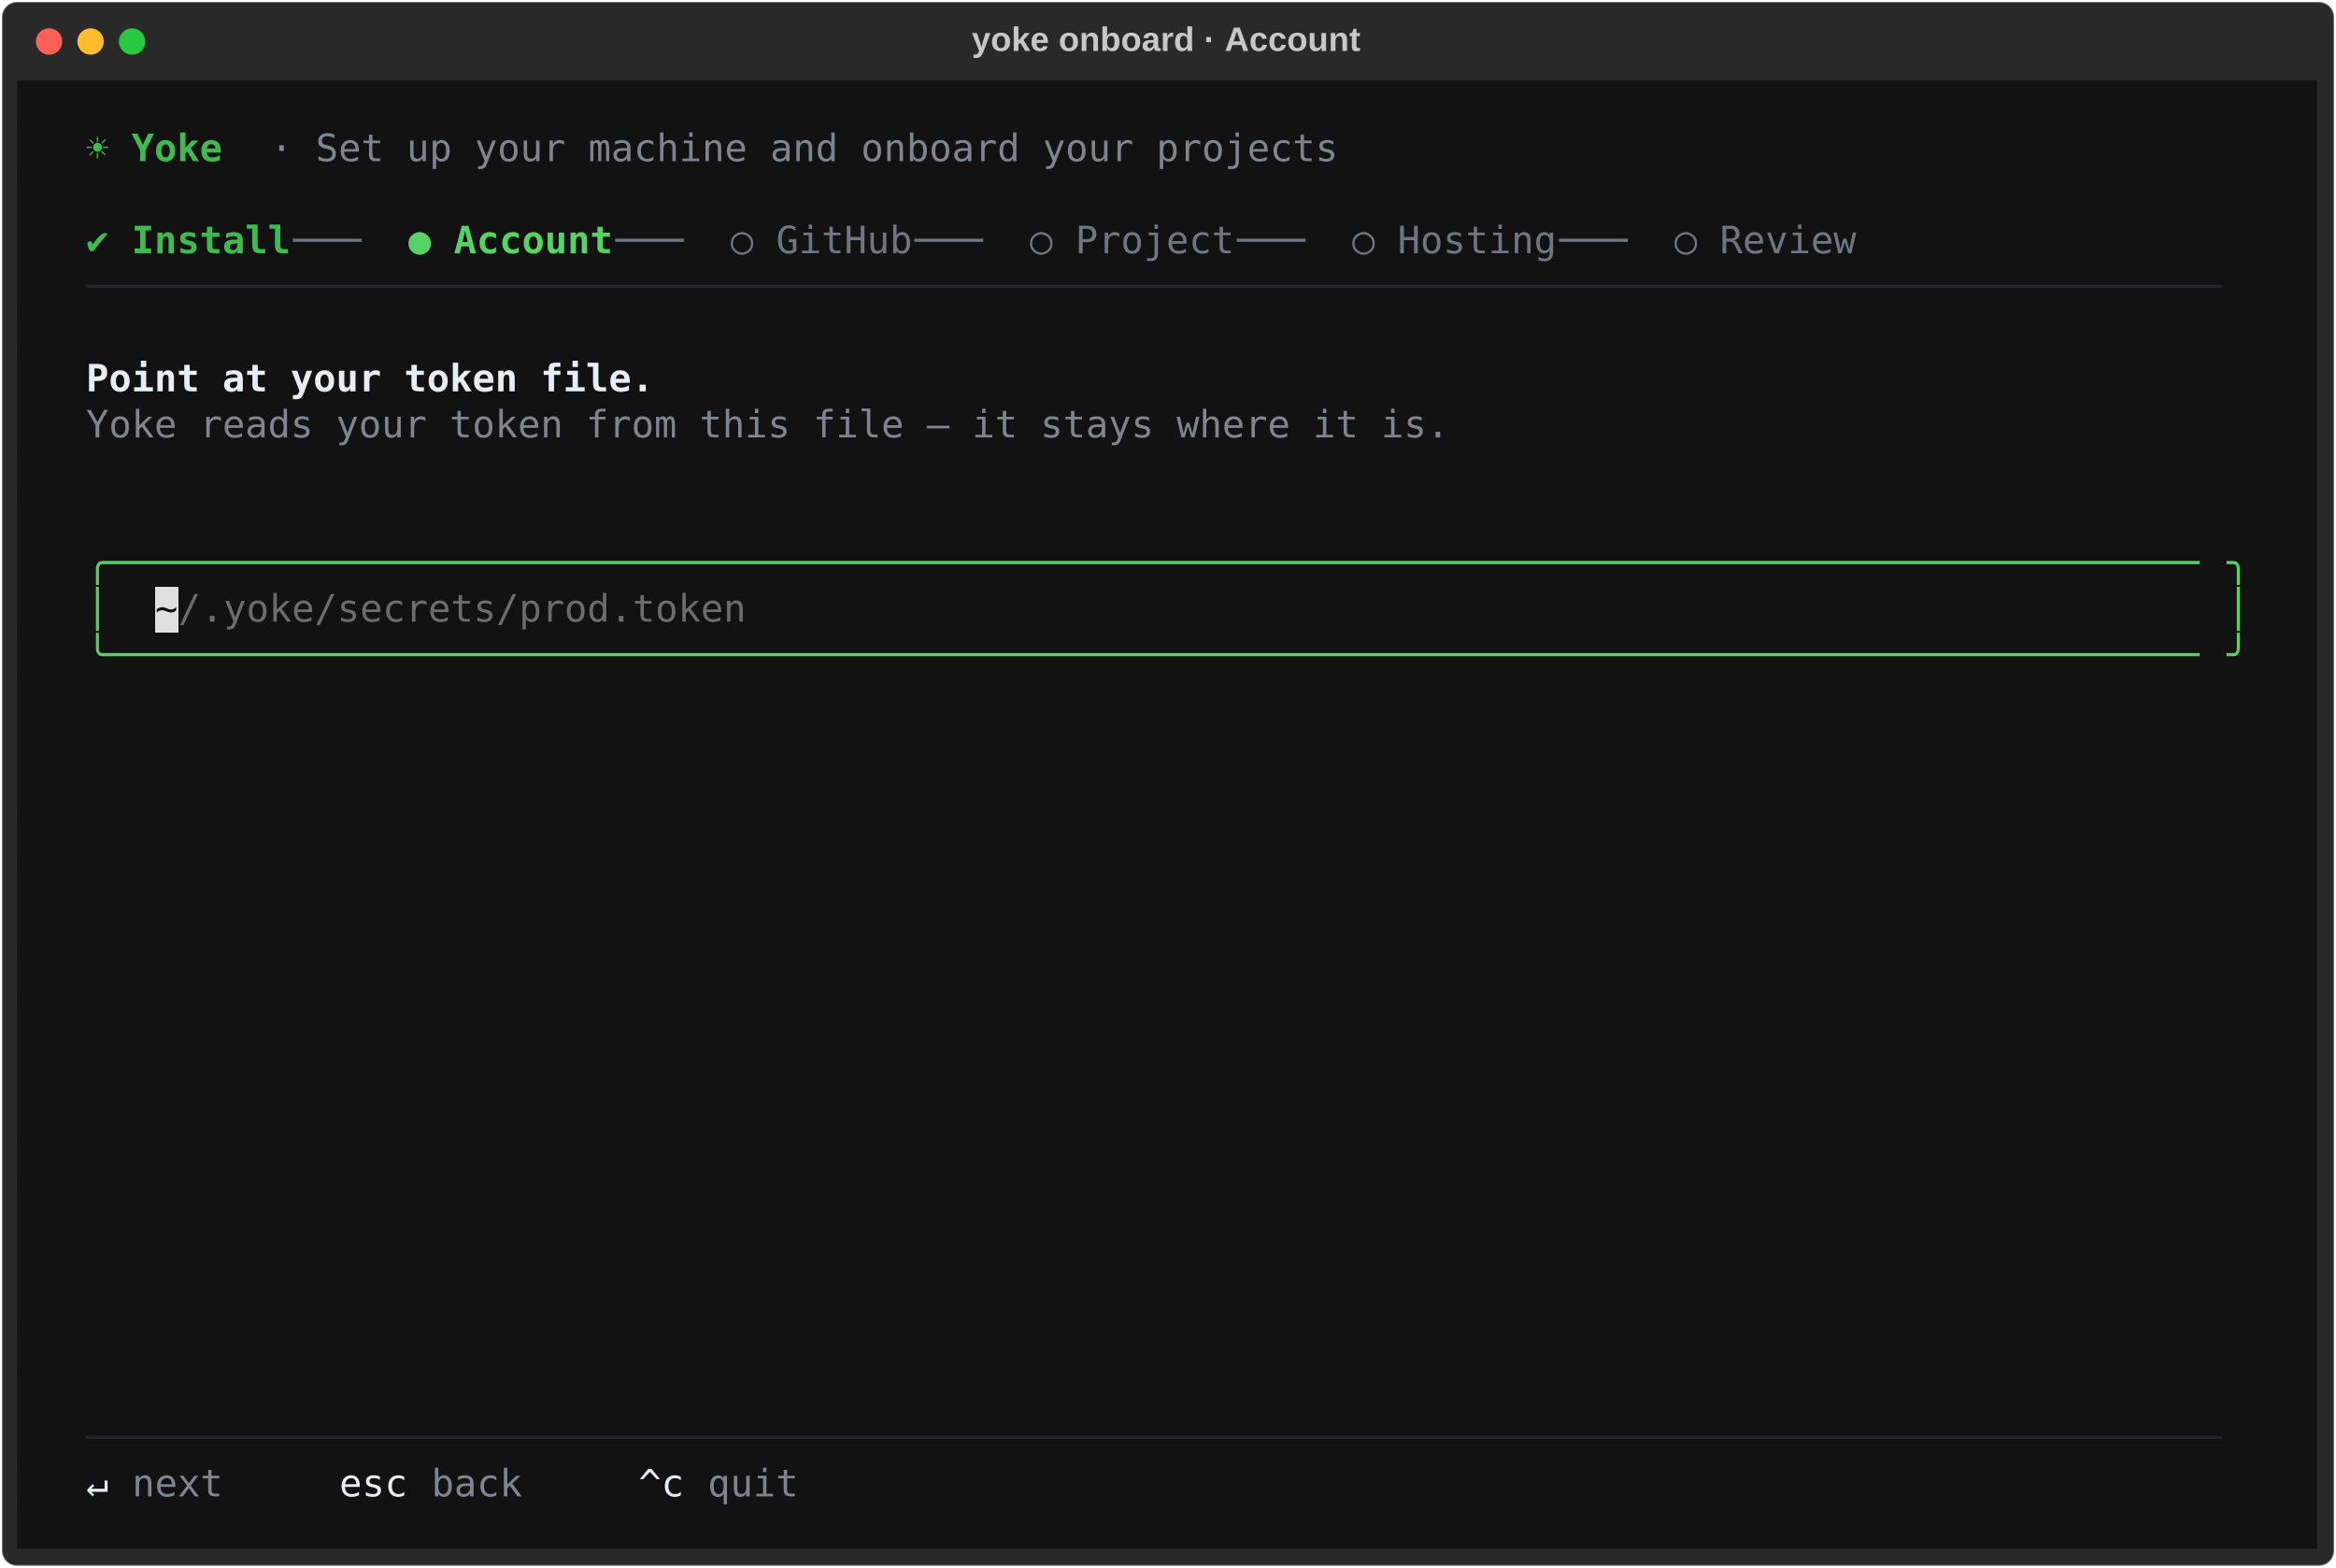
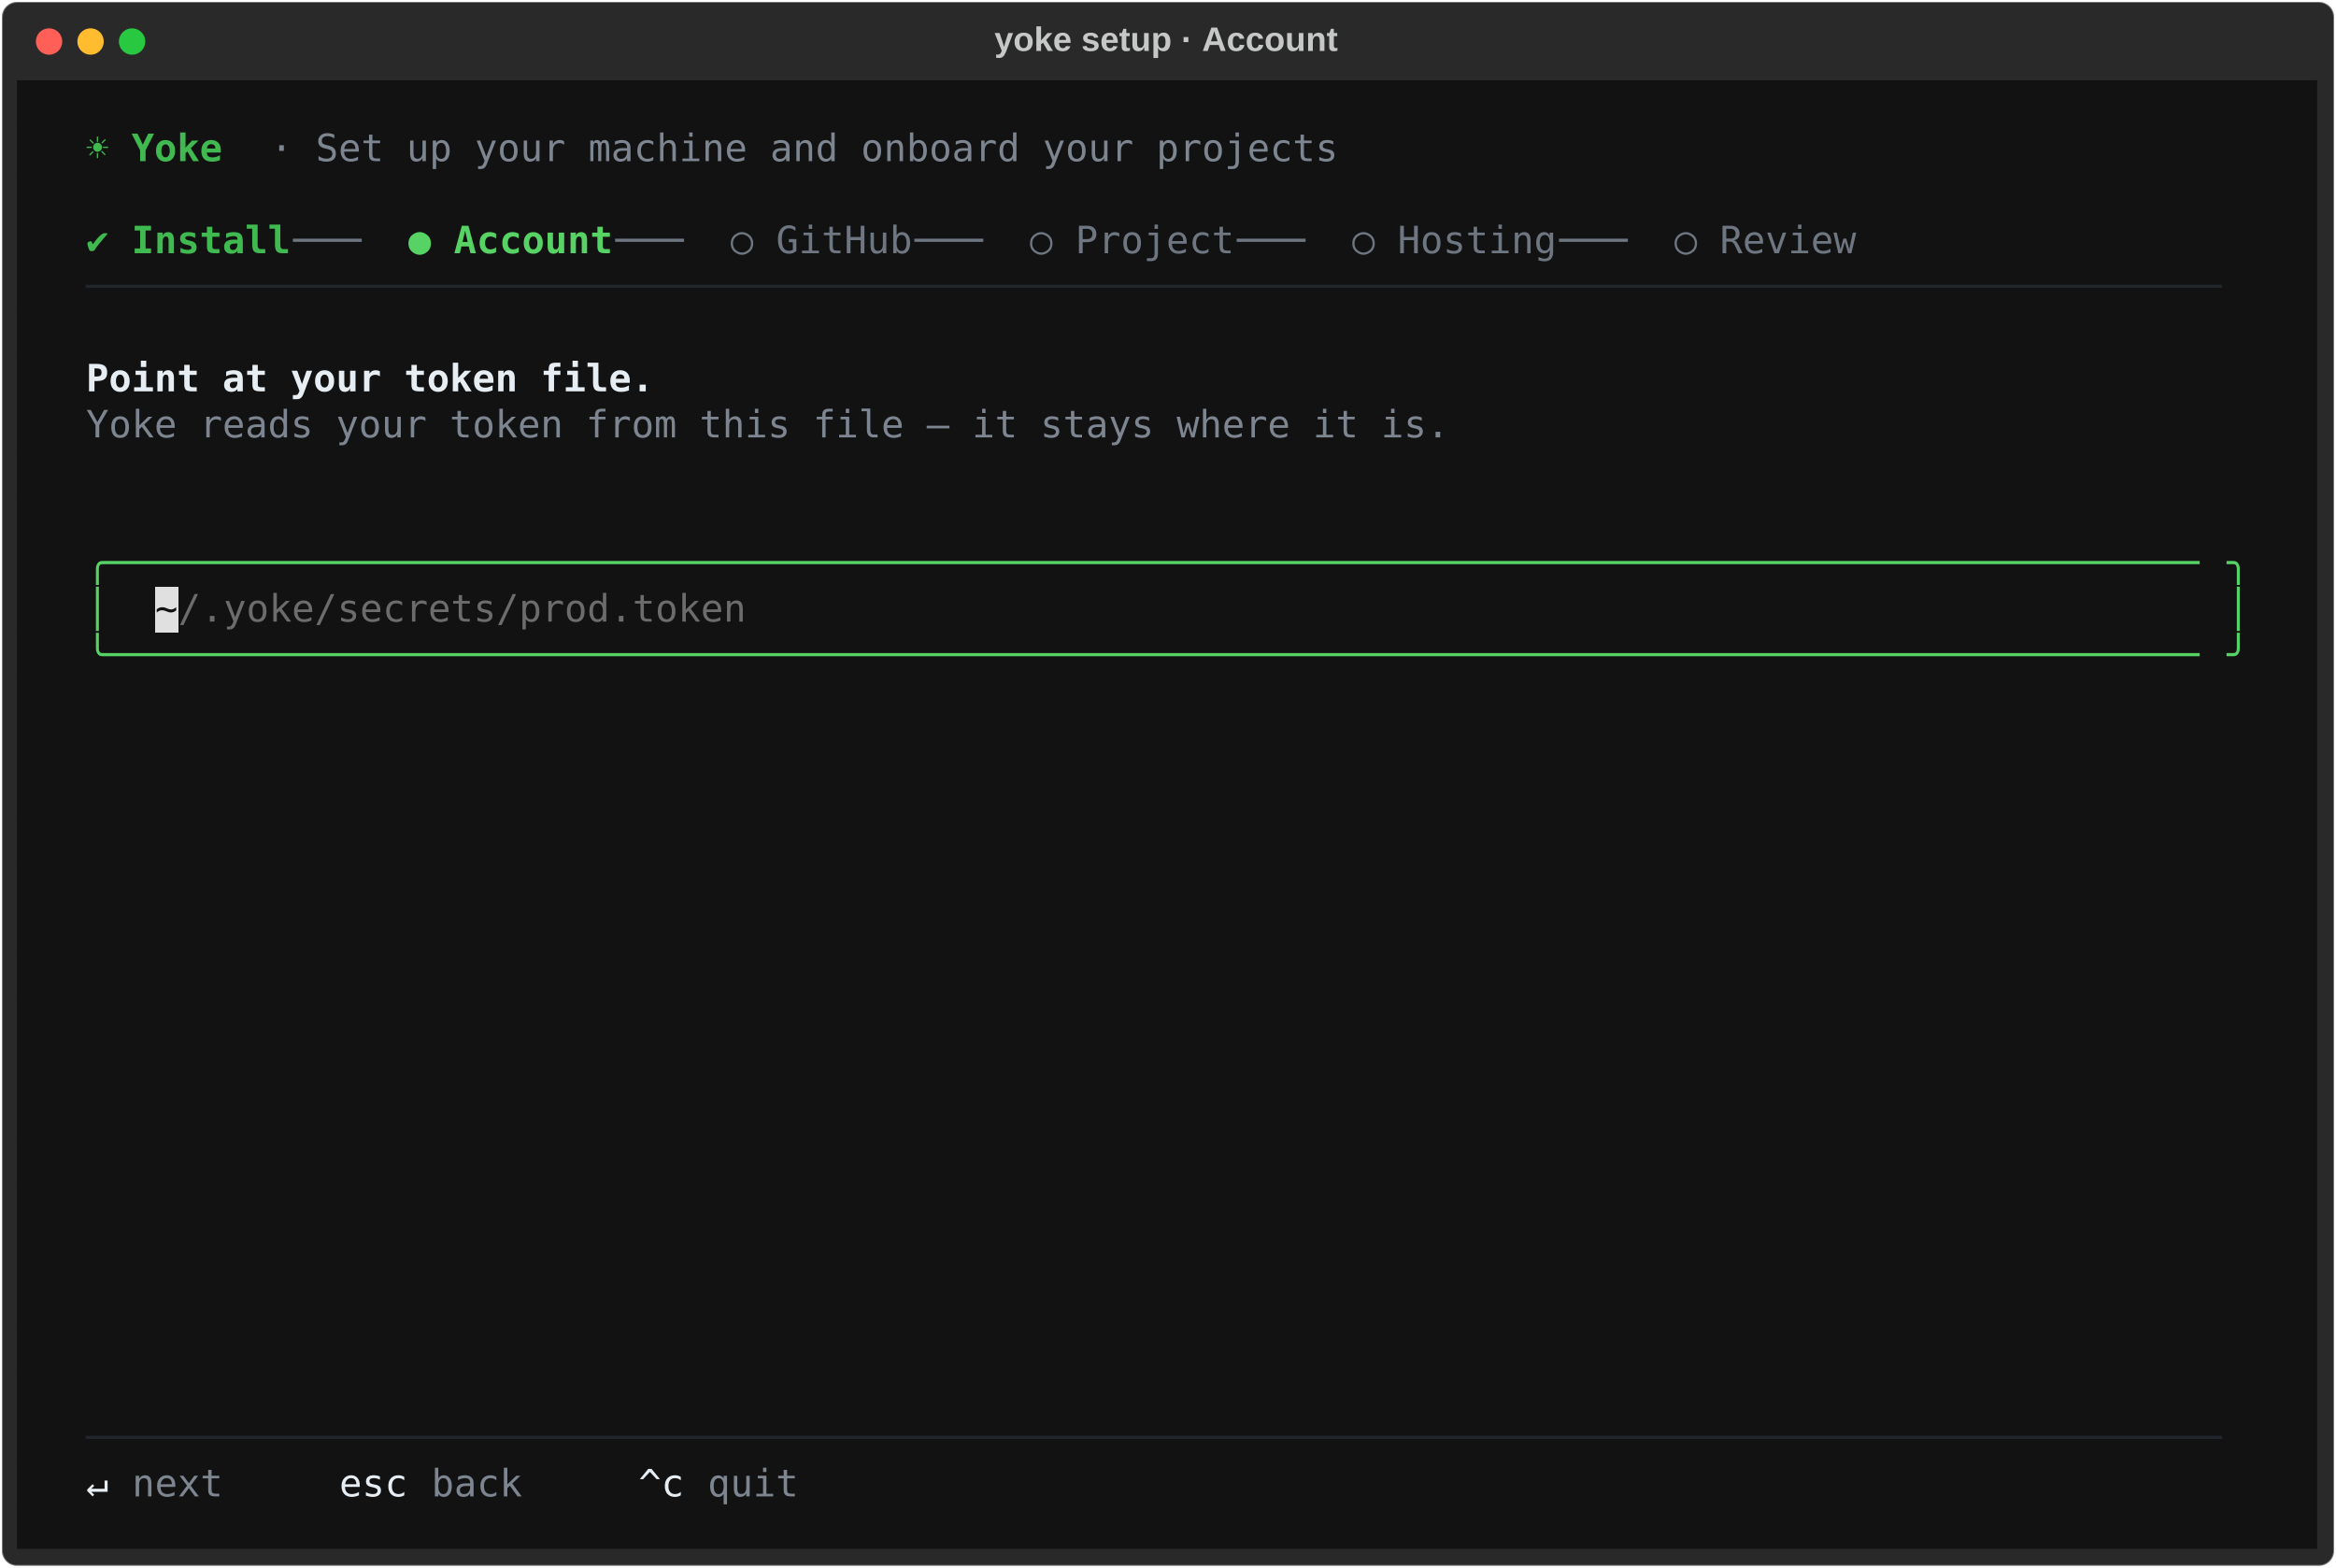
<svg xmlns="http://www.w3.org/2000/svg" class="rich-terminal" viewBox="0 0 1238 830.8">
  <style>

    @font-face {
        font-family: "Fira Code";
        src: local("FiraCode-Regular"),
                url("https://cdnjs.cloudflare.com/ajax/libs/firacode/{{VERSION}}/woff2/FiraCode-Regular.woff2") format("woff2"),
                url("https://cdnjs.cloudflare.com/ajax/libs/firacode/{{VERSION}}/woff/FiraCode-Regular.woff") format("woff");
        font-style: normal;
        font-weight: 400;
    }
    @font-face {
        font-family: "Fira Code";
        src: local("FiraCode-Bold"),
                url("https://cdnjs.cloudflare.com/ajax/libs/firacode/{{VERSION}}/woff2/FiraCode-Bold.woff2") format("woff2"),
                url("https://cdnjs.cloudflare.com/ajax/libs/firacode/{{VERSION}}/woff/FiraCode-Bold.woff") format("woff");
        font-style: bold;
        font-weight: 700;
    }

    .terminal-YOKE-matrix {
        font-family: Fira Code, monospace;
        font-size: 20px;
        line-height: 24.4px;
        font-variant-east-asian: full-width;
    }

    .terminal-YOKE-title {
        font-size: 18px;
        font-weight: bold;
        font-family: arial;
    }

.terminal-YOKE-r2 { fill: #3fb950;font-weight: bold }
.terminal-YOKE-r3 { fill: #e6edf3 }
.terminal-YOKE-r4 { fill: #7d8590 }
.terminal-YOKE-r5 { fill: #6e7681 }
.terminal-YOKE-r6 { fill: #56d364;font-weight: bold }
.terminal-YOKE-r7 { fill: #21262d }
.terminal-YOKE-r8 { fill: #e6edf3;font-weight: bold }
.terminal-YOKE-r9 { fill: #56d364 }
.terminal-YOKE-r10 { fill: #121212 }
.terminal-YOKE-r11 { fill: #6c6c6c }
    </style>
  <defs>
    <clipPath id="terminal-YOKE-clip-terminal">
      <rect x="0" y="0" width="1219.0" height="779.8" />
    </clipPath>
    <clipPath id="terminal-YOKE-line-0">
      <rect x="0" y="1.5" width="1220" height="24.65" />
    </clipPath>
    <clipPath id="terminal-YOKE-line-1">
      <rect x="0" y="25.9" width="1220" height="24.65" />
    </clipPath>
    <clipPath id="terminal-YOKE-line-2">
      <rect x="0" y="50.3" width="1220" height="24.65" />
    </clipPath>
    <clipPath id="terminal-YOKE-line-3">
      <rect x="0" y="74.7" width="1220" height="24.65" />
    </clipPath>
    <clipPath id="terminal-YOKE-line-4">
      <rect x="0" y="99.1" width="1220" height="24.65" />
    </clipPath>
    <clipPath id="terminal-YOKE-line-5">
      <rect x="0" y="123.5" width="1220" height="24.65" />
    </clipPath>
    <clipPath id="terminal-YOKE-line-6">
      <rect x="0" y="147.9" width="1220" height="24.65" />
    </clipPath>
    <clipPath id="terminal-YOKE-line-7">
      <rect x="0" y="172.3" width="1220" height="24.65" />
    </clipPath>
    <clipPath id="terminal-YOKE-line-8">
      <rect x="0" y="196.7" width="1220" height="24.65" />
    </clipPath>
    <clipPath id="terminal-YOKE-line-9">
      <rect x="0" y="221.1" width="1220" height="24.65" />
    </clipPath>
    <clipPath id="terminal-YOKE-line-10">
      <rect x="0" y="245.5" width="1220" height="24.65" />
    </clipPath>
    <clipPath id="terminal-YOKE-line-11">
      <rect x="0" y="269.9" width="1220" height="24.65" />
    </clipPath>
    <clipPath id="terminal-YOKE-line-12">
      <rect x="0" y="294.3" width="1220" height="24.65" />
    </clipPath>
    <clipPath id="terminal-YOKE-line-13">
      <rect x="0" y="318.7" width="1220" height="24.65" />
    </clipPath>
    <clipPath id="terminal-YOKE-line-14">
      <rect x="0" y="343.1" width="1220" height="24.65" />
    </clipPath>
    <clipPath id="terminal-YOKE-line-15">
      <rect x="0" y="367.5" width="1220" height="24.65" />
    </clipPath>
    <clipPath id="terminal-YOKE-line-16">
      <rect x="0" y="391.9" width="1220" height="24.65" />
    </clipPath>
    <clipPath id="terminal-YOKE-line-17">
      <rect x="0" y="416.3" width="1220" height="24.65" />
    </clipPath>
    <clipPath id="terminal-YOKE-line-18">
      <rect x="0" y="440.7" width="1220" height="24.65" />
    </clipPath>
    <clipPath id="terminal-YOKE-line-19">
      <rect x="0" y="465.1" width="1220" height="24.65" />
    </clipPath>
    <clipPath id="terminal-YOKE-line-20">
      <rect x="0" y="489.5" width="1220" height="24.65" />
    </clipPath>
    <clipPath id="terminal-YOKE-line-21">
      <rect x="0" y="513.9" width="1220" height="24.65" />
    </clipPath>
    <clipPath id="terminal-YOKE-line-22">
      <rect x="0" y="538.3" width="1220" height="24.65" />
    </clipPath>
    <clipPath id="terminal-YOKE-line-23">
      <rect x="0" y="562.7" width="1220" height="24.65" />
    </clipPath>
    <clipPath id="terminal-YOKE-line-24">
      <rect x="0" y="587.1" width="1220" height="24.65" />
    </clipPath>
    <clipPath id="terminal-YOKE-line-25">
      <rect x="0" y="611.5" width="1220" height="24.65" />
    </clipPath>
    <clipPath id="terminal-YOKE-line-26">
      <rect x="0" y="635.9" width="1220" height="24.65" />
    </clipPath>
    <clipPath id="terminal-YOKE-line-27">
      <rect x="0" y="660.3" width="1220" height="24.65" />
    </clipPath>
    <clipPath id="terminal-YOKE-line-28">
      <rect x="0" y="684.7" width="1220" height="24.65" />
    </clipPath>
    <clipPath id="terminal-YOKE-line-29">
      <rect x="0" y="709.1" width="1220" height="24.65" />
    </clipPath>
    <clipPath id="terminal-YOKE-line-30">
      <rect x="0" y="733.5" width="1220" height="24.65" />
    </clipPath>
  </defs>
  <rect fill="#292929" stroke="rgba(255,255,255,0.35)" stroke-width="1" x="1" y="1" width="1236" height="828.8" rx="8" />
-   <text class="terminal-YOKE-title" fill="#c5c8c6" text-anchor="middle" x="618" y="27">yoke onboard · Account</text>
+   <text class="terminal-YOKE-title" fill="#c5c8c6" text-anchor="middle" x="618" y="27">yoke setup · Account</text>
  <g transform="translate(26,22)">
    <circle cx="0" cy="0" r="7" fill="#ff5f57" />
    <circle cx="22" cy="0" r="7" fill="#febc2e" />
    <circle cx="44" cy="0" r="7" fill="#28c840" />
  </g>
  <g transform="translate(9, 41)" clip-path="url(#terminal-YOKE-clip-terminal)">
    <rect fill="#121212" x="0" y="1.5" width="1220" height="24.65" shape-rendering="crispEdges" />
    <rect fill="#121212" x="0" y="25.9" width="36.6" height="24.65" shape-rendering="crispEdges" />
    <rect fill="#121212" x="36.6" y="25.9" width="73.2" height="24.65" shape-rendering="crispEdges" />
    <rect fill="#121212" x="109.8" y="25.9" width="24.4" height="24.65" shape-rendering="crispEdges" />
    <rect fill="#121212" x="134.2" y="25.9" width="573.4" height="24.65" shape-rendering="crispEdges" />
    <rect fill="#121212" x="707.6" y="25.9" width="512.4" height="24.65" shape-rendering="crispEdges" />
    <rect fill="#121212" x="0" y="50.3" width="1220" height="24.65" shape-rendering="crispEdges" />
    <rect fill="#121212" x="0" y="74.7" width="36.6" height="24.65" shape-rendering="crispEdges" />
    <rect fill="#121212" x="36.6" y="74.7" width="109.8" height="24.65" shape-rendering="crispEdges" />
    <rect fill="#121212" x="146.4" y="74.7" width="61" height="24.65" shape-rendering="crispEdges" />
    <rect fill="#121212" x="207.4" y="74.7" width="109.8" height="24.65" shape-rendering="crispEdges" />
    <rect fill="#121212" x="317.2" y="74.7" width="61" height="24.65" shape-rendering="crispEdges" />
    <rect fill="#121212" x="378.2" y="74.7" width="97.6" height="24.65" shape-rendering="crispEdges" />
    <rect fill="#121212" x="475.8" y="74.7" width="61" height="24.65" shape-rendering="crispEdges" />
    <rect fill="#121212" x="536.8" y="74.7" width="109.8" height="24.65" shape-rendering="crispEdges" />
    <rect fill="#121212" x="646.6" y="74.7" width="61" height="24.65" shape-rendering="crispEdges" />
    <rect fill="#121212" x="707.6" y="74.7" width="109.8" height="24.65" shape-rendering="crispEdges" />
    <rect fill="#121212" x="817.4" y="74.7" width="61" height="24.65" shape-rendering="crispEdges" />
    <rect fill="#121212" x="878.4" y="74.7" width="97.6" height="24.65" shape-rendering="crispEdges" />
    <rect fill="#121212" x="976" y="74.7" width="244" height="24.65" shape-rendering="crispEdges" />
    <rect fill="#121212" x="0" y="99.1" width="36.6" height="24.65" shape-rendering="crispEdges" />
    <rect fill="#121212" x="36.6" y="99.1" width="1146.8" height="24.65" shape-rendering="crispEdges" />
    <rect fill="#121212" x="1183.4" y="99.1" width="36.6" height="24.65" shape-rendering="crispEdges" />
    <rect fill="#121212" x="0" y="123.5" width="1220" height="24.65" shape-rendering="crispEdges" />
    <rect fill="#121212" x="0" y="147.9" width="36.6" height="24.65" shape-rendering="crispEdges" />
    <rect fill="#121212" x="36.6" y="147.9" width="305" height="24.65" shape-rendering="crispEdges" />
    <rect fill="#121212" x="341.6" y="147.9" width="878.4" height="24.65" shape-rendering="crispEdges" />
    <rect fill="#121212" x="0" y="172.3" width="36.6" height="24.65" shape-rendering="crispEdges" />
    <rect fill="#121212" x="36.6" y="172.3" width="732" height="24.65" shape-rendering="crispEdges" />
    <rect fill="#121212" x="768.6" y="172.3" width="414.8" height="24.65" shape-rendering="crispEdges" />
    <rect fill="#121212" x="1183.4" y="172.3" width="36.6" height="24.65" shape-rendering="crispEdges" />
    <rect fill="#121212" x="0" y="196.7" width="36.6" height="24.65" shape-rendering="crispEdges" />
    <rect fill="#121212" x="36.6" y="196.7" width="0" height="24.65" shape-rendering="crispEdges" />
    <rect fill="#121212" x="36.6" y="196.7" width="1183.4" height="24.65" shape-rendering="crispEdges" />
    <rect fill="#121212" x="0" y="221.1" width="36.6" height="24.65" shape-rendering="crispEdges" />
    <rect fill="#121212" x="36.6" y="221.1" width="1183.4" height="24.65" shape-rendering="crispEdges" />
    <rect fill="#121212" x="0" y="245.5" width="36.6" height="24.65" shape-rendering="crispEdges" />
    <rect fill="#121212" x="36.6" y="245.5" width="12.2" height="24.65" shape-rendering="crispEdges" />
    <rect fill="#121212" x="48.8" y="245.5" width="1122.4" height="24.65" shape-rendering="crispEdges" />
    <rect fill="#121212" x="1171.2" y="245.5" width="12.2" height="24.65" shape-rendering="crispEdges" />
    <rect fill="#121212" x="1183.4" y="245.5" width="36.6" height="24.65" shape-rendering="crispEdges" />
    <rect fill="#121212" x="0" y="269.9" width="36.6" height="24.65" shape-rendering="crispEdges" />
    <rect fill="#121212" x="36.6" y="269.9" width="12.2" height="24.65" shape-rendering="crispEdges" />
    <rect fill="#121212" x="48.8" y="269.9" width="24.4" height="24.65" shape-rendering="crispEdges" />
    <rect fill="#e0e0e0" x="73.2" y="269.9" width="12.2" height="24.65" shape-rendering="crispEdges" />
    <rect fill="#121212" x="85.4" y="269.9" width="305" height="24.65" shape-rendering="crispEdges" />
    <rect fill="#121212" x="390.4" y="269.9" width="756.4" height="24.65" shape-rendering="crispEdges" />
    <rect fill="#121212" x="1146.8" y="269.9" width="24.4" height="24.65" shape-rendering="crispEdges" />
    <rect fill="#121212" x="1171.2" y="269.9" width="12.2" height="24.65" shape-rendering="crispEdges" />
    <rect fill="#121212" x="1183.4" y="269.9" width="36.6" height="24.65" shape-rendering="crispEdges" />
    <rect fill="#121212" x="0" y="294.3" width="36.6" height="24.65" shape-rendering="crispEdges" />
    <rect fill="#121212" x="36.6" y="294.3" width="12.2" height="24.65" shape-rendering="crispEdges" />
    <rect fill="#121212" x="48.8" y="294.3" width="1122.4" height="24.65" shape-rendering="crispEdges" />
    <rect fill="#121212" x="1171.2" y="294.3" width="12.2" height="24.65" shape-rendering="crispEdges" />
    <rect fill="#121212" x="1183.4" y="294.3" width="36.6" height="24.65" shape-rendering="crispEdges" />
    <rect fill="#121212" x="0" y="318.7" width="36.6" height="24.65" shape-rendering="crispEdges" />
    <rect fill="#121212" x="36.6" y="318.7" width="1183.4" height="24.65" shape-rendering="crispEdges" />
    <rect fill="#121212" x="0" y="343.1" width="36.6" height="24.65" shape-rendering="crispEdges" />
    <rect fill="#121212" x="36.6" y="343.1" width="0" height="24.65" shape-rendering="crispEdges" />
    <rect fill="#121212" x="36.6" y="343.1" width="1183.4" height="24.65" shape-rendering="crispEdges" />
    <rect fill="#121212" x="0" y="367.5" width="36.6" height="24.65" shape-rendering="crispEdges" />
    <rect fill="#121212" x="36.6" y="367.5" width="1183.4" height="24.65" shape-rendering="crispEdges" />
    <rect fill="#121212" x="0" y="391.9" width="36.6" height="24.65" shape-rendering="crispEdges" />
    <rect fill="#121212" x="36.6" y="391.9" width="1183.4" height="24.65" shape-rendering="crispEdges" />
    <rect fill="#121212" x="0" y="416.3" width="36.6" height="24.65" shape-rendering="crispEdges" />
    <rect fill="#121212" x="36.6" y="416.3" width="1183.4" height="24.65" shape-rendering="crispEdges" />
    <rect fill="#121212" x="0" y="440.7" width="36.6" height="24.65" shape-rendering="crispEdges" />
    <rect fill="#121212" x="36.6" y="440.7" width="1183.4" height="24.65" shape-rendering="crispEdges" />
    <rect fill="#121212" x="0" y="465.1" width="36.6" height="24.65" shape-rendering="crispEdges" />
    <rect fill="#121212" x="36.6" y="465.1" width="1183.4" height="24.65" shape-rendering="crispEdges" />
    <rect fill="#121212" x="0" y="489.5" width="36.6" height="24.65" shape-rendering="crispEdges" />
    <rect fill="#121212" x="36.6" y="489.5" width="1183.4" height="24.65" shape-rendering="crispEdges" />
    <rect fill="#121212" x="0" y="513.9" width="36.6" height="24.65" shape-rendering="crispEdges" />
    <rect fill="#121212" x="36.6" y="513.9" width="1183.4" height="24.65" shape-rendering="crispEdges" />
    <rect fill="#121212" x="0" y="538.3" width="36.6" height="24.65" shape-rendering="crispEdges" />
    <rect fill="#121212" x="36.6" y="538.3" width="1183.4" height="24.65" shape-rendering="crispEdges" />
    <rect fill="#121212" x="0" y="562.7" width="36.6" height="24.65" shape-rendering="crispEdges" />
    <rect fill="#121212" x="36.6" y="562.7" width="1183.4" height="24.65" shape-rendering="crispEdges" />
    <rect fill="#121212" x="0" y="587.1" width="36.6" height="24.65" shape-rendering="crispEdges" />
    <rect fill="#121212" x="36.6" y="587.1" width="1183.4" height="24.65" shape-rendering="crispEdges" />
    <rect fill="#121212" x="0" y="611.5" width="36.6" height="24.65" shape-rendering="crispEdges" />
    <rect fill="#121212" x="36.6" y="611.5" width="1183.4" height="24.65" shape-rendering="crispEdges" />
    <rect fill="#121212" x="0" y="635.9" width="36.6" height="24.65" shape-rendering="crispEdges" />
    <rect fill="#121212" x="36.6" y="635.9" width="1183.4" height="24.65" shape-rendering="crispEdges" />
    <rect fill="#121212" x="0" y="660.3" width="36.6" height="24.65" shape-rendering="crispEdges" />
    <rect fill="#121212" x="36.6" y="660.3" width="1183.4" height="24.65" shape-rendering="crispEdges" />
    <rect fill="#121212" x="0" y="684.7" width="36.6" height="24.65" shape-rendering="crispEdges" />
    <rect fill="#121212" x="36.6" y="684.7" width="1183.4" height="24.65" shape-rendering="crispEdges" />
    <rect fill="#121212" x="0" y="709.1" width="36.6" height="24.65" shape-rendering="crispEdges" />
    <rect fill="#121212" x="36.6" y="709.1" width="1146.8" height="24.65" shape-rendering="crispEdges" />
    <rect fill="#121212" x="1183.4" y="709.1" width="36.6" height="24.65" shape-rendering="crispEdges" />
    <rect fill="#121212" x="0" y="733.5" width="36.6" height="24.65" shape-rendering="crispEdges" />
    <rect fill="#121212" x="36.6" y="733.5" width="12.2" height="24.65" shape-rendering="crispEdges" />
    <rect fill="#121212" x="48.8" y="733.5" width="12.2" height="24.65" shape-rendering="crispEdges" />
    <rect fill="#121212" x="61" y="733.5" width="48.8" height="24.65" shape-rendering="crispEdges" />
    <rect fill="#121212" x="109.8" y="733.5" width="61" height="24.65" shape-rendering="crispEdges" />
    <rect fill="#121212" x="170.8" y="733.5" width="36.6" height="24.65" shape-rendering="crispEdges" />
    <rect fill="#121212" x="207.4" y="733.5" width="12.2" height="24.65" shape-rendering="crispEdges" />
    <rect fill="#121212" x="219.6" y="733.5" width="48.8" height="24.65" shape-rendering="crispEdges" />
    <rect fill="#121212" x="268.4" y="733.5" width="61" height="24.65" shape-rendering="crispEdges" />
    <rect fill="#121212" x="329.4" y="733.5" width="24.4" height="24.65" shape-rendering="crispEdges" />
    <rect fill="#121212" x="353.8" y="733.5" width="12.2" height="24.65" shape-rendering="crispEdges" />
    <rect fill="#121212" x="366" y="733.5" width="48.8" height="24.65" shape-rendering="crispEdges" />
    <rect fill="#121212" x="414.8" y="733.5" width="805.2" height="24.65" shape-rendering="crispEdges" />
    <rect fill="#121212" x="0" y="757.9" width="1220" height="24.65" shape-rendering="crispEdges" />
    <g class="terminal-YOKE-matrix">
      <text class="terminal-YOKE-r2" x="36.6" y="44.4" textLength="73.2" clip-path="url(#terminal-YOKE-line-1)">☀ Yoke</text>
      <text class="terminal-YOKE-r4" x="134.2" y="44.4" textLength="573.4" clip-path="url(#terminal-YOKE-line-1)">· Set up your machine and onboard your projects</text>
      <text class="terminal-YOKE-r2" x="36.6" y="93.2" textLength="109.8" clip-path="url(#terminal-YOKE-line-3)">✔ Install</text>
      <text class="terminal-YOKE-r5" x="146.4" y="93.2" textLength="61" clip-path="url(#terminal-YOKE-line-3)"> ─── </text>
      <text class="terminal-YOKE-r6" x="207.4" y="93.2" textLength="109.8" clip-path="url(#terminal-YOKE-line-3)">● Account</text>
      <text class="terminal-YOKE-r5" x="317.2" y="93.2" textLength="61" clip-path="url(#terminal-YOKE-line-3)"> ─── </text>
      <text class="terminal-YOKE-r5" x="378.2" y="93.2" textLength="97.6" clip-path="url(#terminal-YOKE-line-3)">○ GitHub</text>
      <text class="terminal-YOKE-r5" x="475.8" y="93.2" textLength="61" clip-path="url(#terminal-YOKE-line-3)"> ─── </text>
      <text class="terminal-YOKE-r5" x="536.8" y="93.2" textLength="109.8" clip-path="url(#terminal-YOKE-line-3)">○ Project</text>
      <text class="terminal-YOKE-r5" x="646.6" y="93.2" textLength="61" clip-path="url(#terminal-YOKE-line-3)"> ─── </text>
      <text class="terminal-YOKE-r5" x="707.6" y="93.2" textLength="109.8" clip-path="url(#terminal-YOKE-line-3)">○ Hosting</text>
      <text class="terminal-YOKE-r5" x="817.4" y="93.2" textLength="61" clip-path="url(#terminal-YOKE-line-3)"> ─── </text>
      <text class="terminal-YOKE-r5" x="878.4" y="93.2" textLength="97.6" clip-path="url(#terminal-YOKE-line-3)">○ Review</text>
      <text class="terminal-YOKE-r7" x="36.6" y="117.6" textLength="1146.8" clip-path="url(#terminal-YOKE-line-4)">──────────────────────────────────────────────────────────────────────────────────────────────</text>
      <text class="terminal-YOKE-r8" x="36.6" y="166.4" textLength="305" clip-path="url(#terminal-YOKE-line-6)">Point at your token file.</text>
      <text class="terminal-YOKE-r4" x="36.6" y="190.8" textLength="732" clip-path="url(#terminal-YOKE-line-7)">Yoke reads your token from this file — it stays where it is.</text>
      <text class="terminal-YOKE-r9" x="36.6" y="264" textLength="12.2" clip-path="url(#terminal-YOKE-line-10)">╭</text>
      <text class="terminal-YOKE-r9" x="48.8" y="264" textLength="1122.4" clip-path="url(#terminal-YOKE-line-10)">────────────────────────────────────────────────────────────────────────────────────────────</text>
      <text class="terminal-YOKE-r9" x="1171.2" y="264" textLength="12.2" clip-path="url(#terminal-YOKE-line-10)">╮</text>
      <text class="terminal-YOKE-r9" x="36.6" y="288.4" textLength="12.2" clip-path="url(#terminal-YOKE-line-11)">│</text>
      <text class="terminal-YOKE-r10" x="73.2" y="288.4" textLength="12.2" clip-path="url(#terminal-YOKE-line-11)">~</text>
      <text class="terminal-YOKE-r11" x="85.4" y="288.4" textLength="305" clip-path="url(#terminal-YOKE-line-11)">/.yoke/secrets/prod.token</text>
      <text class="terminal-YOKE-r9" x="1171.2" y="288.4" textLength="12.2" clip-path="url(#terminal-YOKE-line-11)">│</text>
      <text class="terminal-YOKE-r9" x="36.6" y="312.8" textLength="12.2" clip-path="url(#terminal-YOKE-line-12)">╰</text>
      <text class="terminal-YOKE-r9" x="48.8" y="312.8" textLength="1122.4" clip-path="url(#terminal-YOKE-line-12)">────────────────────────────────────────────────────────────────────────────────────────────</text>
      <text class="terminal-YOKE-r9" x="1171.2" y="312.8" textLength="12.2" clip-path="url(#terminal-YOKE-line-12)">╯</text>
      <text class="terminal-YOKE-r7" x="36.6" y="727.6" textLength="1146.8" clip-path="url(#terminal-YOKE-line-29)">──────────────────────────────────────────────────────────────────────────────────────────────</text>
      <text class="terminal-YOKE-r3" x="36.6" y="752" textLength="12.2" clip-path="url(#terminal-YOKE-line-30)">↵</text>
      <text class="terminal-YOKE-r4" x="61" y="752" textLength="48.8" clip-path="url(#terminal-YOKE-line-30)">next</text>
      <text class="terminal-YOKE-r3" x="170.8" y="752" textLength="36.6" clip-path="url(#terminal-YOKE-line-30)">esc</text>
      <text class="terminal-YOKE-r4" x="219.6" y="752" textLength="48.8" clip-path="url(#terminal-YOKE-line-30)">back</text>
      <text class="terminal-YOKE-r3" x="329.4" y="752" textLength="24.4" clip-path="url(#terminal-YOKE-line-30)">^c</text>
      <text class="terminal-YOKE-r4" x="366" y="752" textLength="48.8" clip-path="url(#terminal-YOKE-line-30)">quit</text>
    </g>
  </g>
</svg>
